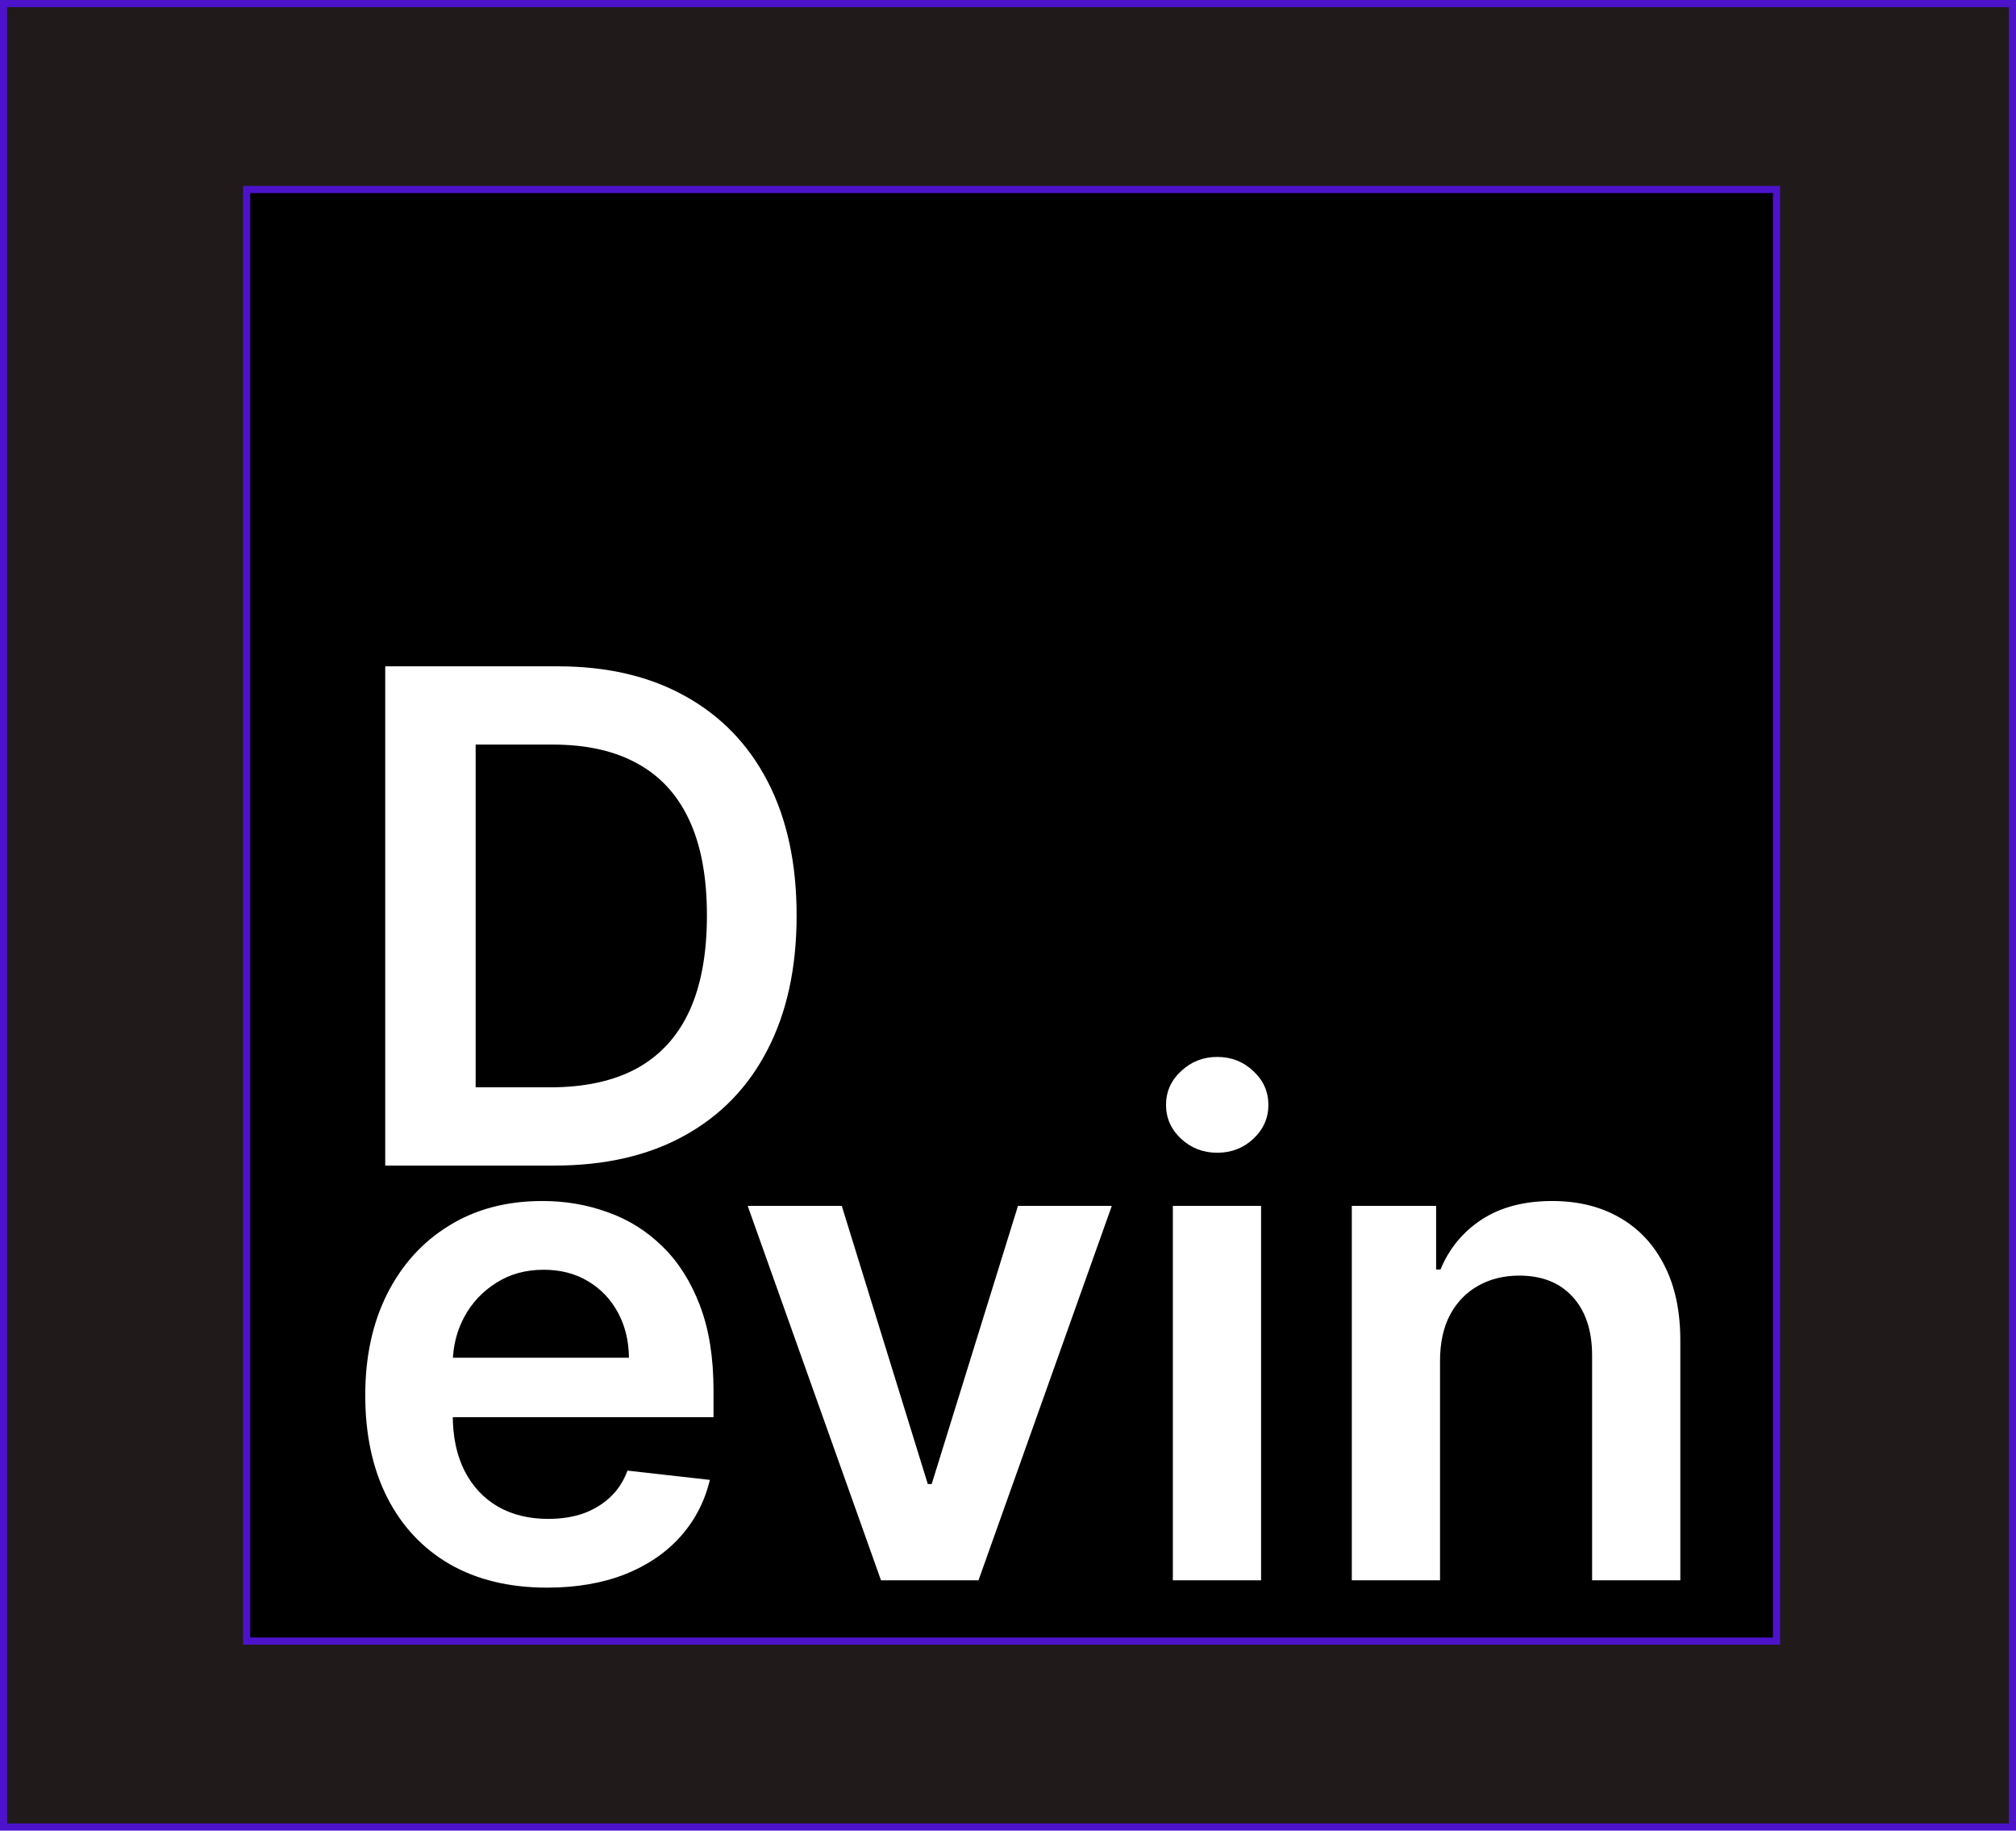
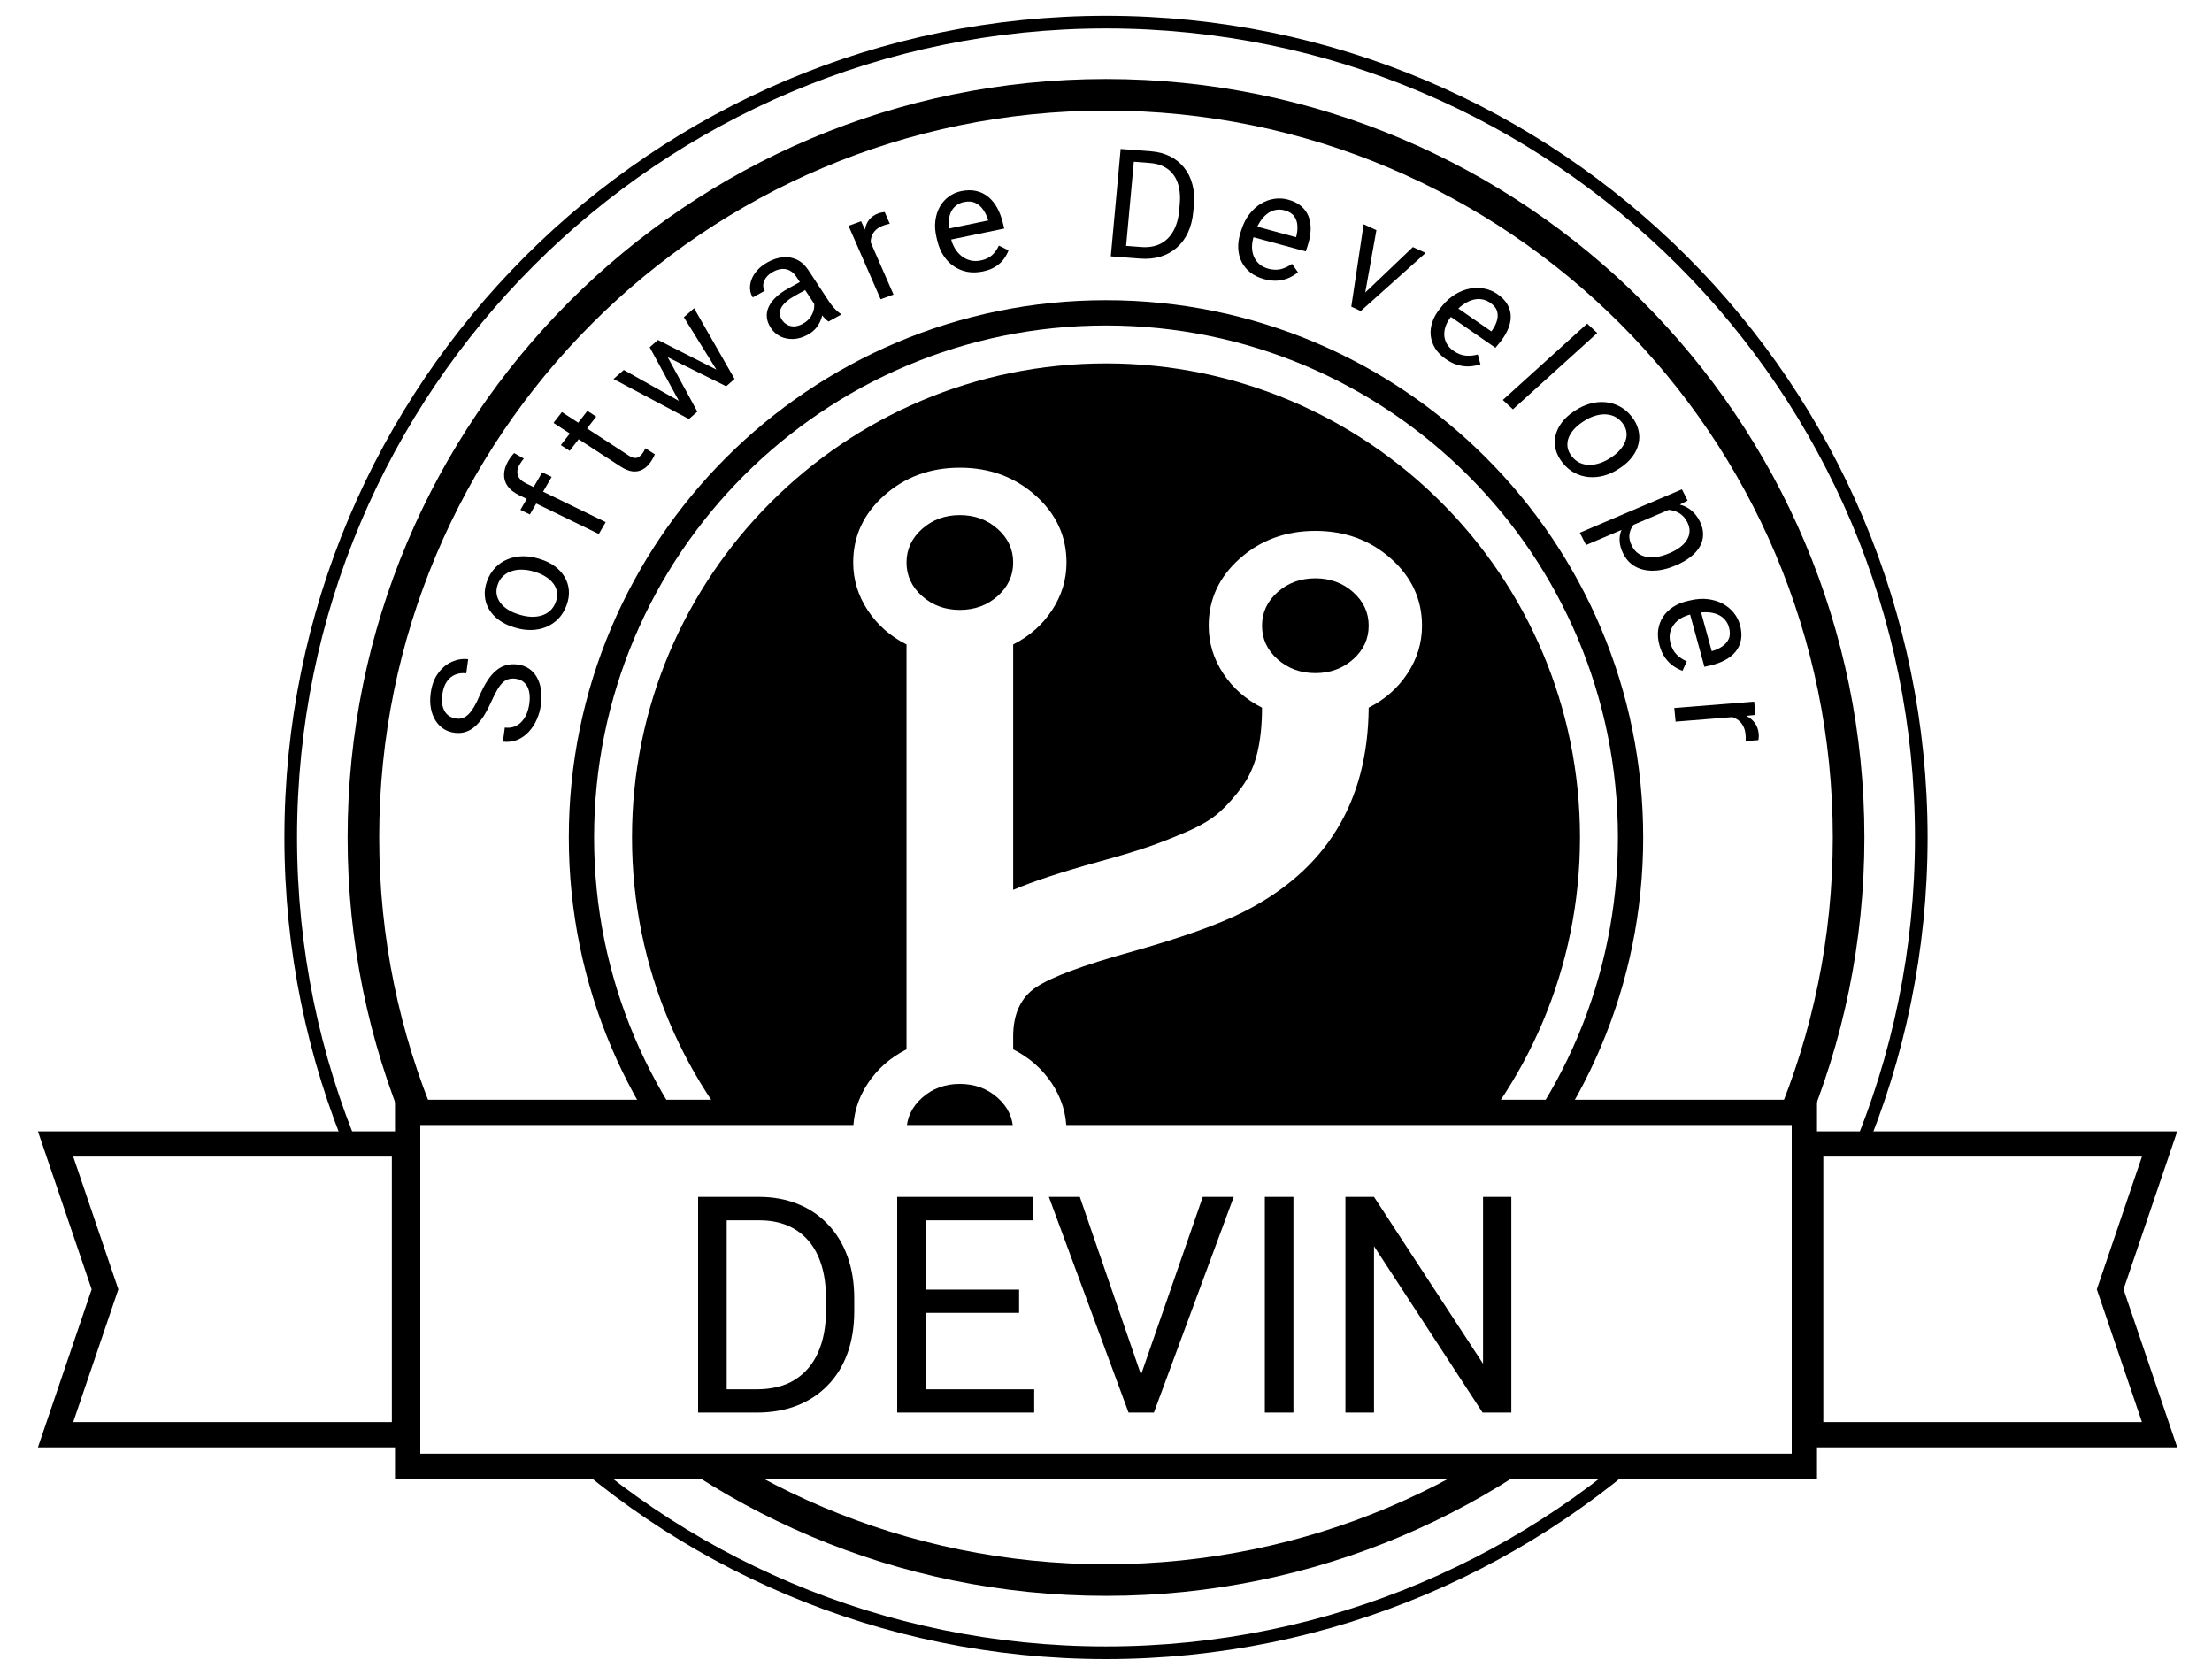
- <svg xmlns="http://www.w3.org/2000/svg" width="282" height="256" viewBox="0 0 282 256" fill="none">
-   <rect x="0.5" y="0.5" width="281" height="255" fill="#201A1A" stroke="#4D13CA" />
-   <rect x="34.5" y="26.5" width="214" height="203" fill="black" stroke="#4D13CA" />
-   <path d="M77.546 163H53.886V93.182H78.023C84.954 93.182 90.909 94.579 95.886 97.375C100.886 100.148 104.727 104.136 107.409 109.341C110.091 114.545 111.432 120.773 111.432 128.023C111.432 135.295 110.08 141.545 107.375 146.773C104.693 152 100.818 156.011 95.75 158.807C90.704 161.602 84.636 163 77.546 163ZM66.534 152.057H76.932C81.796 152.057 85.852 151.17 89.102 149.398C92.352 147.602 94.796 144.932 96.432 141.386C98.068 137.818 98.886 133.364 98.886 128.023C98.886 122.682 98.068 118.25 96.432 114.727C94.796 111.182 92.375 108.534 89.171 106.784C85.989 105.011 82.034 104.125 77.307 104.125H66.534V152.057Z" fill="white" />
-   <path d="M76.523 222.023C71.273 222.023 66.739 220.932 62.92 218.75C59.125 216.545 56.205 213.432 54.159 209.409C52.114 205.364 51.091 200.602 51.091 195.125C51.091 189.739 52.114 185.011 54.159 180.943C56.227 176.852 59.114 173.67 62.818 171.398C66.523 169.102 70.875 167.955 75.875 167.955C79.102 167.955 82.148 168.477 85.011 169.523C87.898 170.545 90.443 172.136 92.648 174.295C94.875 176.455 96.625 179.205 97.898 182.545C99.171 185.864 99.807 189.818 99.807 194.409V198.193H56.886V189.875H87.977C87.954 187.511 87.443 185.409 86.443 183.568C85.443 181.705 84.046 180.239 82.25 179.17C80.477 178.102 78.409 177.568 76.046 177.568C73.523 177.568 71.307 178.182 69.398 179.409C67.489 180.614 66 182.205 64.932 184.182C63.886 186.136 63.352 188.284 63.33 190.625V197.886C63.33 200.932 63.886 203.545 65 205.727C66.114 207.886 67.671 209.545 69.671 210.705C71.671 211.841 74.011 212.409 76.693 212.409C78.489 212.409 80.114 212.159 81.568 211.659C83.023 211.136 84.284 210.375 85.352 209.375C86.421 208.375 87.227 207.136 87.773 205.659L99.296 206.955C98.568 210 97.182 212.659 95.136 214.932C93.114 217.182 90.523 218.932 87.364 220.182C84.204 221.409 80.591 222.023 76.523 222.023ZM155.52 168.636L136.872 221H123.236L104.588 168.636H117.747L129.781 207.534H130.327L142.395 168.636H155.52ZM164.06 221V168.636H176.401V221H164.06ZM170.264 161.205C168.31 161.205 166.628 160.557 165.219 159.261C163.81 157.943 163.105 156.364 163.105 154.523C163.105 152.659 163.81 151.08 165.219 149.784C166.628 148.466 168.31 147.807 170.264 147.807C172.241 147.807 173.923 148.466 175.31 149.784C176.719 151.08 177.423 152.659 177.423 154.523C177.423 156.364 176.719 157.943 175.31 159.261C173.923 160.557 172.241 161.205 170.264 161.205ZM201.432 190.318V221H189.091V168.636H200.886V177.534H201.5C202.705 174.602 204.625 172.273 207.261 170.545C209.92 168.818 213.205 167.955 217.114 167.955C220.727 167.955 223.875 168.727 226.557 170.273C229.261 171.818 231.352 174.057 232.83 176.989C234.33 179.92 235.068 183.477 235.045 187.659V221H222.705V189.568C222.705 186.068 221.795 183.33 219.977 181.352C218.182 179.375 215.693 178.386 212.511 178.386C210.352 178.386 208.432 178.864 206.75 179.818C205.091 180.75 203.784 182.102 202.83 183.875C201.898 185.648 201.432 187.795 201.432 190.318Z" fill="white" />
+ <svg xmlns="http://www.w3.org/2000/svg" width="700" height="530" viewBox="0 0 700 530" fill="none">
+   <rect width="700" height="530" fill="white" />
+   <circle cx="350" cy="265" r="235" stroke="black" stroke-width="10" />
+   <circle cx="350" cy="265" r="166" stroke="black" stroke-width="8" />
+   <circle cx="350" cy="265" r="146" fill="black" stroke="black" stroke-width="8" />
+   <circle cx="350" cy="265" r="258" stroke="black" stroke-width="4" />
+   <path d="M668.213 409.288L683.415 454H573V362H683.415L668.213 406.712L667.775 408L668.213 409.288Z" fill="white" stroke="black" stroke-width="8" />
+   <path d="M32.787 409.288L17.585 454H128V362H17.585L32.787 406.712L33.225 408L32.787 409.288Z" fill="white" stroke="black" stroke-width="8" />
+   <rect x="129" y="352" width="442" height="112" fill="white" stroke="black" stroke-width="8" />
+   <path d="M163.112 214.771C162.32 214.681 161.605 214.726 160.966 214.905C160.313 215.067 159.698 215.422 159.12 215.97C158.544 216.502 157.959 217.269 157.367 218.271C156.777 219.258 156.141 220.522 155.46 222.064C154.738 223.68 153.983 225.128 153.196 226.406C152.393 227.683 151.531 228.757 150.609 229.627C149.688 230.498 148.681 231.13 147.587 231.525C146.493 231.92 145.287 232.043 143.967 231.894C142.647 231.744 141.465 231.336 140.42 230.667C139.376 229.999 138.51 229.114 137.823 228.015C137.122 226.898 136.634 225.609 136.358 224.147C136.083 222.685 136.062 221.087 136.296 219.353C136.638 216.813 137.418 214.716 138.634 213.062C139.837 211.39 141.285 210.178 142.979 209.426C144.656 208.673 146.38 208.397 148.15 208.597L147.549 213.057C146.276 212.912 145.113 213.056 144.062 213.487C142.995 213.917 142.108 214.65 141.401 215.686C140.678 216.72 140.203 218.081 139.975 219.769C139.76 221.364 139.823 222.707 140.165 223.799C140.506 224.891 141.054 225.739 141.807 226.344C142.563 226.932 143.469 227.286 144.525 227.406C145.239 227.487 145.911 227.413 146.541 227.186C147.157 226.941 147.757 226.53 148.339 225.951C148.924 225.357 149.492 224.588 150.045 223.644C150.6 222.685 151.166 221.531 151.742 220.181C152.544 218.323 153.373 216.734 154.229 215.416C155.085 214.098 155.992 213.038 156.952 212.234C157.898 211.414 158.928 210.847 160.042 210.533C161.143 210.201 162.354 210.11 163.673 210.26C165.055 210.416 166.267 210.836 167.31 211.52C168.353 212.204 169.2 213.11 169.852 214.237C170.504 215.364 170.949 216.68 171.187 218.185C171.412 219.672 171.404 221.306 171.164 223.087C170.953 224.651 170.528 226.167 169.888 227.636C169.251 229.088 168.414 230.385 167.377 231.525C166.343 232.65 165.139 233.512 163.765 234.111C162.379 234.693 160.839 234.888 159.147 234.697L159.748 230.237C160.913 230.369 161.945 230.258 162.844 229.904C163.727 229.548 164.493 229.014 165.141 228.301C165.79 227.573 166.314 226.728 166.712 225.767C167.096 224.788 167.361 223.757 167.508 222.673C167.719 221.109 167.68 219.761 167.391 218.628C167.103 217.494 166.593 216.604 165.86 215.955C165.13 215.29 164.214 214.896 163.112 214.771Z" fill="black" />
+   <path d="M163.016 198.607L162.501 198.449C160.753 197.912 159.224 197.164 157.913 196.206C156.588 195.244 155.544 194.123 154.783 192.845C154.007 191.561 153.557 190.158 153.434 188.635C153.296 187.107 153.531 185.514 154.138 183.856C154.751 182.184 155.616 180.776 156.732 179.634C157.839 178.472 159.124 177.594 160.589 177C162.043 176.386 163.616 176.061 165.307 176.026C166.984 175.986 168.696 176.235 170.443 176.772L170.958 176.931C172.706 177.468 174.235 178.215 175.546 179.173C176.856 180.131 177.897 181.259 178.668 182.557C179.429 183.836 179.879 185.239 180.017 186.767C180.145 188.276 179.903 189.866 179.29 191.539C178.678 193.211 177.82 194.621 176.719 195.768C175.602 196.91 174.317 197.788 172.862 198.402C171.398 198.997 169.828 199.314 168.152 199.354C166.475 199.393 164.763 199.145 163.016 198.607ZM163.992 194.378L164.508 194.536C165.717 194.908 166.911 195.12 168.089 195.172C169.251 195.219 170.345 195.09 171.371 194.785C172.402 194.465 173.312 193.954 174.102 193.25C174.877 192.541 175.471 191.622 175.885 190.492C176.294 189.377 176.42 188.33 176.263 187.352C176.097 186.354 175.705 185.45 175.088 184.64C174.471 183.83 173.683 183.123 172.725 182.518C171.757 181.894 170.668 181.396 169.458 181.024L168.943 180.866C167.748 180.498 166.567 180.298 165.399 180.266C164.222 180.214 163.117 180.348 162.086 180.668C161.046 180.968 160.13 181.47 159.341 182.174C158.556 182.864 157.957 183.773 157.543 184.903C157.135 186.018 157.014 187.074 157.18 188.072C157.351 189.055 157.75 189.962 158.377 190.791C158.994 191.601 159.79 192.31 160.763 192.92C161.721 193.525 162.798 194.011 163.992 194.378Z" fill="black" />
+   <path d="M191.674 165.228L189.497 168.978L164.296 156.705C162.652 155.904 161.433 154.947 160.639 153.832C159.838 152.696 159.464 151.448 159.515 150.087C159.553 148.718 160.003 147.291 160.866 145.804C161.117 145.372 161.396 144.953 161.703 144.548C162.018 144.129 162.353 143.738 162.709 143.374L165.773 145.126C165.538 145.376 165.301 145.676 165.061 146.027C164.829 146.365 164.611 146.709 164.407 147.061C163.944 147.858 163.713 148.629 163.712 149.375C163.706 150.099 163.933 150.764 164.392 151.37C164.852 151.975 165.545 152.503 166.472 152.955L191.674 165.228ZM171.581 149.462L174.573 150.919L167.678 162.798L164.686 161.341L171.581 149.462Z" fill="black" />
+   <path d="M185.883 130.018L188.672 131.833L180.271 142.668L177.481 140.853L185.883 130.018ZM175.158 133.824L177.815 130.398L198.974 144.163C199.694 144.631 200.319 144.88 200.848 144.909C201.378 144.937 201.831 144.823 202.207 144.567C202.584 144.31 202.92 143.99 203.217 143.607C203.437 143.323 203.641 143.01 203.828 142.667C204.011 142.303 204.145 142.029 204.231 141.843L207.212 143.754C207.093 144.085 206.9 144.499 206.634 144.994C206.391 145.486 206.03 146.041 205.551 146.658C204.9 147.498 204.125 148.154 203.225 148.628C202.326 149.102 201.301 149.28 200.15 149.163C198.996 149.026 197.712 148.497 196.297 147.576L175.158 133.824Z" fill="black" />
+   <path d="M215.783 128.594L205.595 109.886L207.744 107.999L210.321 111.236L220.675 130.264L218.579 132.105L215.783 128.594ZM197.407 117.078L216.833 127.983L220.217 130.666L218.016 132.6L194.149 119.939L197.407 117.078ZM227.562 118.342L216.408 100.39L219.648 97.544L232.456 119.917L230.272 121.835L227.562 118.342ZM208.219 107.582L227.838 117.541L231.892 120.412L229.814 122.237L209.318 112.054L205.93 109.592L208.219 107.582Z" fill="black" />
+   <path d="M259.189 98.475L252.011 87.571C251.461 86.736 250.806 86.11 250.047 85.692C249.293 85.255 248.455 85.059 247.534 85.105C246.613 85.151 245.64 85.457 244.614 86.024C243.657 86.552 242.919 87.174 242.4 87.887C241.895 88.593 241.605 89.314 241.529 90.049C241.468 90.778 241.63 91.435 242.017 92.023L238.221 94.119C237.723 93.362 237.434 92.498 237.355 91.528C237.275 90.557 237.421 89.56 237.792 88.537C238.168 87.493 238.78 86.496 239.629 85.547C240.482 84.577 241.579 83.722 242.92 82.982C244.534 82.091 246.128 81.566 247.703 81.408C249.291 81.243 250.782 81.496 252.175 82.168C253.574 82.82 254.793 83.935 255.832 85.514L262.327 95.381C262.791 96.086 263.346 96.802 263.994 97.53C264.654 98.251 265.304 98.826 265.942 99.257L266.148 99.57L262.188 101.757C261.722 101.445 261.206 100.974 260.641 100.342C260.068 99.698 259.584 99.076 259.189 98.475ZM253.776 88.892L255.492 91.414L251.655 93.533C250.575 94.13 249.666 94.747 248.93 95.385C248.185 96.01 247.633 96.644 247.273 97.288C246.913 97.931 246.746 98.584 246.772 99.246C246.789 99.896 247.012 100.546 247.442 101.199C247.88 101.865 248.436 102.385 249.112 102.759C249.787 103.133 250.547 103.31 251.391 103.289C252.24 103.247 253.129 102.969 254.06 102.456C255.222 101.814 256.093 101.012 256.673 100.051C257.253 99.091 257.579 98.127 257.652 97.162C257.739 96.188 257.593 95.371 257.213 94.708L259.98 95.556C260.245 96.157 260.385 96.907 260.399 97.807C260.413 98.707 260.267 99.66 259.959 100.666C259.657 101.651 259.153 102.615 258.448 103.556C257.749 104.476 256.797 105.268 255.593 105.933C254.089 106.764 252.584 107.212 251.079 107.278C249.588 107.336 248.219 107.069 246.971 106.477C245.729 105.864 244.721 104.97 243.948 103.796C243.2 102.66 242.775 101.534 242.674 100.415C242.563 99.284 242.756 98.19 243.254 97.132C243.743 96.061 244.504 95.036 245.537 94.056C246.57 93.076 247.846 92.166 249.365 91.328L253.776 88.892Z" fill="black" />
+   <path d="M274.196 73.625L282.754 93.212L278.683 94.705L268.529 71.467L272.49 70.015L274.196 73.625ZM279.982 67.119L281.574 70.821C281.205 70.873 280.864 70.948 280.549 71.047C280.243 71.126 279.9 71.235 279.518 71.375C278.579 71.719 277.813 72.166 277.219 72.716C276.626 73.266 276.192 73.89 275.918 74.588C275.645 75.287 275.518 76.048 275.537 76.871C275.565 77.675 275.719 78.515 276.001 79.392L275.138 80.456C274.525 79.053 274.089 77.684 273.829 76.351C273.585 75.012 273.557 73.76 273.745 72.594C273.928 71.415 274.365 70.39 275.058 69.522C275.759 68.634 276.755 67.953 278.046 67.48C278.339 67.372 278.693 67.284 279.105 67.216C279.512 67.133 279.804 67.101 279.982 67.119Z" fill="black" />
+   <path d="M310.993 85.905C309.264 86.262 307.625 86.298 306.075 86.013C304.537 85.708 303.132 85.13 301.86 84.276C300.604 83.42 299.529 82.319 298.635 80.973C297.741 79.627 297.081 78.089 296.655 76.359L296.419 75.404C295.926 73.401 295.786 71.557 295.998 69.871C296.206 68.169 296.688 66.667 297.445 65.363C298.201 64.058 299.16 62.991 300.323 62.161C301.485 61.331 302.763 60.773 304.155 60.485C305.93 60.118 307.535 60.105 308.97 60.447C310.42 60.785 311.692 61.415 312.788 62.337C313.879 63.243 314.805 64.391 315.565 65.781C316.322 67.155 316.913 68.707 317.339 70.436L317.804 72.325L299.258 76.156L298.412 72.72L312.712 69.766L312.633 69.448C312.303 68.368 311.812 67.353 311.16 66.404C310.523 65.451 309.702 64.728 308.696 64.234C307.69 63.74 306.46 63.644 305.007 63.944C304.043 64.143 303.206 64.531 302.496 65.109C301.782 65.671 301.231 66.406 300.844 67.315C300.457 68.224 300.242 69.281 300.201 70.485C300.16 71.689 300.323 73.035 300.689 74.522L300.924 75.478C301.212 76.646 301.643 77.713 302.219 78.678C302.806 79.625 303.508 80.42 304.326 81.064C305.159 81.706 306.081 82.153 307.092 82.406C308.119 82.657 309.214 82.662 310.376 82.421C311.876 82.112 313.071 81.546 313.962 80.724C314.854 79.902 315.564 78.902 316.094 77.725L319.164 79.219C318.826 80.134 318.334 81.041 317.687 81.94C317.04 82.838 316.168 83.64 315.071 84.345C313.99 85.047 312.63 85.567 310.993 85.905Z" fill="black" />
+   <path d="M360.724 81.829L353.62 81.282L354.003 77.621L361.06 78.165C363.49 78.352 365.562 78.003 367.275 77.116C368.99 76.214 370.336 74.876 371.315 73.103C372.311 71.315 372.922 69.184 373.15 66.71L373.34 64.633C373.519 62.688 373.444 60.943 373.115 59.397C372.788 57.837 372.22 56.5 371.413 55.388C370.606 54.26 369.574 53.374 368.315 52.728C367.072 52.084 365.609 51.697 363.927 51.568L356.262 50.977L356.601 47.289L364.265 47.88C366.493 48.051 368.492 48.582 370.262 49.47C372.033 50.343 373.516 51.531 374.712 53.033C375.924 54.521 376.798 56.281 377.333 58.312C377.87 60.328 378.025 62.565 377.799 65.023L377.613 67.054C377.387 69.512 376.825 71.702 375.927 73.623C375.03 75.528 373.841 77.121 372.358 78.401C370.891 79.683 369.173 80.624 367.204 81.224C365.252 81.81 363.092 82.012 360.724 81.829ZM359.148 47.486L356.027 81.467L351.517 81.12L354.638 47.138L359.148 47.486Z" fill="black" />
+   <path d="M400.037 88.33C398.333 87.868 396.879 87.167 395.674 86.225C394.489 85.273 393.567 84.142 392.908 82.832C392.264 81.525 391.909 80.087 391.842 78.516C391.776 76.946 392.016 75.313 392.564 73.618L392.867 72.681C393.501 70.719 394.359 69.052 395.442 67.68C396.53 66.293 397.752 65.201 399.109 64.405C400.465 63.608 401.873 63.108 403.333 62.906C404.792 62.703 406.208 62.788 407.58 63.16C409.33 63.634 410.742 64.341 411.816 65.279C412.906 66.221 413.685 67.338 414.154 68.629C414.627 69.905 414.826 71.318 414.752 72.866C414.683 74.4 414.375 76.014 413.827 77.709L413.229 79.56L394.951 74.605L396.04 71.237L410.132 75.058L410.233 74.746C410.519 73.659 410.629 72.557 410.564 71.44C410.513 70.326 410.179 69.33 409.561 68.451C408.943 67.572 407.918 66.938 406.485 66.55C405.535 66.292 404.595 66.256 403.666 66.441C402.742 66.611 401.869 67.004 401.046 67.622C400.223 68.24 399.473 69.064 398.796 70.093C398.119 71.122 397.545 72.365 397.074 73.822L396.771 74.759C396.402 75.904 396.212 77.025 396.202 78.121C396.211 79.208 396.403 80.214 396.776 81.139C397.165 82.07 397.734 82.871 398.484 83.543C399.25 84.219 400.206 84.713 401.352 85.024C402.83 85.425 404.178 85.466 405.395 85.15C406.613 84.833 407.767 84.281 408.858 83.493L410.75 86.165C409.968 86.81 409.054 87.379 408.009 87.872C406.964 88.365 405.774 88.673 404.439 88.796C403.118 88.923 401.651 88.768 400.037 88.33Z" fill="black" />
+   <path d="M430.472 94.052L447.122 78.184L451.142 80.044L430.624 98.424L427.986 97.204L430.472 94.052ZM435.571 72.841L431.649 94.725L430.262 98.257L427.625 97.037L431.53 70.972L435.571 72.841Z" fill="black" />
+   <path d="M457.534 113.634C456.083 112.628 454.956 111.487 454.152 110.211C453.371 108.931 452.905 107.576 452.753 106.146C452.615 104.724 452.798 103.279 453.304 101.811C453.809 100.343 454.629 98.922 455.763 97.548L456.39 96.789C457.703 95.199 459.122 93.957 460.648 93.062C462.183 92.156 463.74 91.568 465.316 91.296C466.893 91.025 468.412 91.044 469.871 91.355C471.331 91.665 472.646 92.225 473.814 93.035C475.304 94.067 476.39 95.198 477.071 96.427C477.765 97.665 478.1 98.958 478.078 100.306C478.065 101.642 477.743 103.01 477.112 104.41C476.491 105.798 475.614 107.179 474.48 108.553L473.241 110.053L457.674 99.269L459.927 96.54L471.93 104.855L472.139 104.602C472.804 103.699 473.307 102.722 473.65 101.671C474.005 100.629 474.049 99.599 473.78 98.579C473.511 97.56 472.767 96.627 471.546 95.782C470.737 95.222 469.858 94.868 468.909 94.722C467.969 94.564 466.997 94.629 465.991 94.917C464.986 95.206 463.975 95.708 462.96 96.425C461.944 97.142 460.948 98.091 459.973 99.272L459.347 100.031C458.581 100.959 457.994 101.925 457.588 102.932C457.204 103.935 457.021 104.926 457.041 105.905C457.073 106.893 457.323 107.825 457.793 108.699C458.275 109.582 459.004 110.362 459.98 111.038C461.239 111.91 462.504 112.407 463.776 112.531C465.047 112.654 466.343 112.538 467.665 112.185L468.495 115.288C467.518 115.615 466.444 115.828 465.273 115.926C464.102 116.024 462.86 115.902 461.546 115.56C460.246 115.228 458.909 114.586 457.534 113.634Z" fill="black" />
+   <path d="M505.462 105.374L478.771 129.532L475.574 126.568L502.265 102.41L505.462 105.374Z" fill="black" />
+   <path d="M497.985 130.238L498.433 129.939C499.954 128.924 501.529 128.191 503.16 127.74C504.803 127.28 506.417 127.12 508.001 127.261C509.598 127.394 511.106 127.838 512.524 128.596C513.955 129.344 515.22 130.41 516.319 131.791C517.427 133.186 518.151 134.621 518.49 136.098C518.852 137.579 518.857 139.036 518.505 140.469C518.175 141.906 517.519 143.27 516.537 144.561C515.568 145.844 514.323 146.993 512.802 148.008L512.354 148.307C510.833 149.322 509.258 150.055 507.627 150.506C505.997 150.957 504.378 151.111 502.771 150.966C501.187 150.826 499.679 150.381 498.248 149.632C496.84 148.887 495.582 147.817 494.473 146.423C493.364 145.029 492.634 143.598 492.282 142.129C491.943 140.652 491.938 139.195 492.268 137.759C492.62 136.326 493.281 134.968 494.25 133.685C495.219 132.402 496.464 131.253 497.985 130.238ZM501.132 133.333L500.683 133.632C499.631 134.334 498.729 135.114 497.978 135.971C497.24 136.819 496.698 137.714 496.353 138.655C496.017 139.609 495.923 140.58 496.071 141.566C496.233 142.544 496.688 143.504 497.436 144.446C498.176 145.375 499.024 146.054 499.981 146.483C500.961 146.914 501.993 147.124 503.078 147.112C504.162 147.1 505.258 146.902 506.366 146.518C507.496 146.139 508.588 145.597 509.64 144.895L510.089 144.596C511.129 143.902 512.013 143.125 512.741 142.265C513.492 141.408 514.035 140.503 514.371 139.549C514.729 138.598 514.834 137.63 514.686 136.643C514.548 135.668 514.104 134.71 513.355 133.769C512.616 132.839 511.757 132.159 510.777 131.727C509.806 131.307 508.768 131.102 507.66 131.111C506.576 131.123 505.473 131.325 504.353 131.717C503.245 132.1 502.172 132.639 501.132 133.333Z" fill="black" />
+   <path d="M529.735 160.635L501.912 172.468L499.941 168.58L532.25 154.839L534.052 158.392L529.735 160.635ZM530.472 178.847L530.019 179.039C528.323 179.761 526.649 180.235 524.999 180.463C523.364 180.684 521.823 180.645 520.378 180.345C518.939 180.059 517.65 179.497 516.509 178.661C515.368 177.825 514.441 176.703 513.728 175.295C513 173.86 512.602 172.487 512.532 171.179C512.463 169.87 512.702 168.633 513.248 167.469C513.794 166.305 514.604 165.215 515.68 164.199C516.762 163.196 518.08 162.263 519.635 161.398L522.05 160.371C523.861 159.804 525.565 159.46 527.164 159.339C528.763 159.218 530.235 159.329 531.58 159.672C532.947 160.023 534.157 160.635 535.211 161.508C536.28 162.375 537.175 163.519 537.895 164.94C538.616 166.362 538.968 167.745 538.951 169.091C538.948 170.431 538.613 171.7 537.944 172.899C537.276 174.098 536.304 175.197 535.028 176.197C533.774 177.205 532.255 178.088 530.472 178.847ZM528.048 175.151L528.501 174.958C529.666 174.463 530.699 173.88 531.599 173.209C532.515 172.531 533.233 171.777 533.755 170.945C534.299 170.121 534.599 169.231 534.656 168.275C534.728 167.312 534.495 166.302 533.958 165.242C533.464 164.267 532.86 163.49 532.148 162.912C531.442 162.348 530.668 161.941 529.824 161.69C528.995 161.433 528.125 161.303 527.215 161.3C526.326 161.306 525.447 161.4 524.579 161.583L518.993 163.959C518.127 164.665 517.376 165.459 516.739 166.34C516.116 167.215 515.744 168.186 515.621 169.255C515.513 170.317 515.78 171.483 516.423 172.751C516.953 173.796 517.632 174.6 518.459 175.163C519.308 175.734 520.251 176.095 521.289 176.247C522.334 176.412 523.427 176.396 524.568 176.199C525.724 175.996 526.884 175.646 528.048 175.151Z" fill="black" />
+   <path d="M525.142 204.167C524.675 202.464 524.541 200.853 524.74 199.334C524.958 197.826 525.464 196.452 526.258 195.213C527.055 193.988 528.113 192.944 529.43 192.081C530.748 191.217 532.274 190.586 534.01 190.187L534.97 189.966C536.98 189.504 538.85 189.387 540.579 189.614C542.324 189.838 543.883 190.329 545.256 191.086C546.629 191.844 547.772 192.799 548.687 193.95C549.601 195.101 550.246 196.363 550.622 197.734C551.101 199.482 551.209 201.059 550.947 202.465C550.688 203.886 550.123 205.129 549.249 206.195C548.391 207.257 547.277 208.154 545.907 208.886C544.553 209.613 543.007 210.177 541.271 210.576L539.375 211.012L534.372 192.747L537.821 191.954L541.679 206.037L541.999 205.963C543.079 205.651 544.083 205.18 545.011 204.55C545.943 203.935 546.631 203.137 547.074 202.154C547.517 201.171 547.542 199.964 547.15 198.532C546.89 197.583 546.445 196.756 545.815 196.052C545.2 195.344 544.418 194.795 543.47 194.404C542.521 194.014 541.432 193.791 540.203 193.737C538.974 193.683 537.614 193.828 536.122 194.171L535.162 194.391C533.99 194.661 532.929 195.073 531.98 195.627C531.051 196.193 530.282 196.875 529.675 197.671C529.072 198.482 528.671 199.383 528.473 200.374C528.279 201.38 528.339 202.455 528.653 203.601C529.057 205.077 529.705 206.258 530.594 207.143C531.484 208.028 532.545 208.737 533.775 209.271L532.436 212.27C531.485 211.928 530.532 211.434 529.578 210.789C528.624 210.143 527.756 209.277 526.973 208.192C526.194 207.121 525.583 205.78 525.142 204.167Z" fill="black" />
+   <path d="M551.559 226.66L530.251 228.362L529.841 224.045L555.119 222.026L555.519 226.226L551.559 226.66ZM556.421 234.218L552.401 234.515C552.444 234.151 552.459 233.805 552.443 233.478C552.445 233.164 552.426 232.805 552.388 232.401C552.293 231.405 552.053 230.539 551.669 229.801C551.285 229.064 550.788 228.453 550.177 227.969C549.566 227.485 548.856 227.119 548.047 226.87C547.256 226.635 546.397 226.508 545.469 226.488L544.652 225.331C546.179 225.209 547.626 225.242 548.993 225.431C550.362 225.635 551.591 226.015 552.68 226.57C553.784 227.125 554.671 227.869 555.341 228.803C556.027 229.751 556.436 230.91 556.566 232.278C556.596 232.59 556.591 232.95 556.552 233.361C556.528 233.77 556.484 234.056 556.421 234.218Z" fill="black" />
+   <g clip-path="url(#clip0_101_82)">
+     <path d="M320.625 358C320.625 353.833 318.984 350.292 315.703 347.375C312.422 344.458 308.437 343 303.75 343C299.063 343 295.078 344.458 291.797 347.375C288.516 350.292 286.875 353.833 286.875 358C286.875 362.167 288.516 365.708 291.797 368.625C295.078 371.542 299.063 373 303.75 373C308.437 373 312.422 371.542 315.703 368.625C318.984 365.708 320.625 362.167 320.625 358ZM320.625 178C320.625 173.833 318.984 170.292 315.703 167.375C312.422 164.458 308.437 163 303.75 163C299.063 163 295.078 164.458 291.797 167.375C288.516 170.292 286.875 173.833 286.875 178C286.875 182.167 288.516 185.708 291.797 188.625C295.078 191.542 299.063 193 303.75 193C308.437 193 312.422 191.542 315.703 188.625C318.984 185.708 320.625 182.167 320.625 178ZM433.125 198C433.125 193.833 431.484 190.292 428.203 187.375C424.922 184.458 420.937 183 416.25 183C411.563 183 407.578 184.458 404.297 187.375C401.016 190.292 399.375 193.833 399.375 198C399.375 202.167 401.016 205.708 404.297 208.625C407.578 211.542 411.563 213 416.25 213C420.937 213 424.922 211.542 428.203 208.625C431.484 205.708 433.125 202.167 433.125 198ZM450 198C450 203.417 448.477 208.443 445.43 213.078C442.383 217.714 438.281 221.333 433.125 223.938C432.891 253.833 419.648 275.396 393.398 288.625C385.547 292.583 373.652 296.802 357.715 301.281C342.715 305.448 332.783 309.146 327.92 312.375C323.057 315.604 320.625 320.812 320.625 328V332.062C325.781 334.667 329.883 338.286 332.93 342.922C335.977 347.557 337.5 352.583 337.5 358C337.5 366.333 334.219 373.417 327.656 379.25C321.094 385.083 313.125 388 303.75 388C294.375 388 286.406 385.083 279.844 379.25C273.281 373.417 270 366.333 270 358C270 352.583 271.523 347.557 274.57 342.922C277.617 338.286 281.719 334.667 286.875 332.062V203.938C281.719 201.333 277.617 197.714 274.57 193.078C271.523 188.443 270 183.417 270 178C270 169.667 273.281 162.583 279.844 156.75C286.406 150.917 294.375 148 303.75 148C313.125 148 321.094 150.917 327.656 156.75C334.219 162.583 337.5 169.667 337.5 178C337.5 183.417 335.977 188.443 332.93 193.078C329.883 197.714 325.781 201.333 320.625 203.938V281.594C326.953 278.885 335.977 275.917 347.695 272.688C354.141 270.917 359.268 269.38 363.076 268.078C366.885 266.776 371.016 265.161 375.469 263.234C379.922 261.307 383.379 259.25 385.84 257.062C388.301 254.875 390.674 252.219 392.959 249.094C395.244 245.969 396.885 242.349 397.881 238.234C398.877 234.12 399.375 229.354 399.375 223.938C394.219 221.333 390.117 217.714 387.07 213.078C384.023 208.443 382.5 203.417 382.5 198C382.5 189.667 385.781 182.583 392.344 176.75C398.906 170.917 406.875 168 416.25 168C425.625 168 433.594 170.917 440.156 176.75C446.719 182.583 450 189.667 450 198Z" fill="white" />
+   </g>
+   <path d="M239.391 447H225.141L225.234 439.641H239.391C244.266 439.641 248.328 438.625 251.578 436.594C254.828 434.531 257.266 431.656 258.891 427.969C260.547 424.25 261.375 419.906 261.375 414.938V410.766C261.375 406.859 260.906 403.391 259.969 400.359C259.031 397.297 257.656 394.719 255.844 392.625C254.031 390.5 251.812 388.891 249.188 387.797C246.594 386.703 243.609 386.156 240.234 386.156H224.859V378.75H240.234C244.703 378.75 248.781 379.5 252.469 381C256.156 382.469 259.328 384.609 261.984 387.422C264.672 390.203 266.734 393.578 268.172 397.547C269.609 401.484 270.328 405.922 270.328 410.859V414.938C270.328 419.875 269.609 424.328 268.172 428.297C266.734 432.234 264.656 435.594 261.938 438.375C259.25 441.156 256 443.297 252.188 444.797C248.406 446.266 244.141 447 239.391 447ZM229.969 378.75V447H220.922V378.75H229.969ZM327.281 439.641V447H291.141V439.641H327.281ZM292.969 378.75V447H283.922V378.75H292.969ZM322.5 408.094V415.453H291.141V408.094H322.5ZM326.812 378.75V386.156H291.141V378.75H326.812ZM360.516 436.641L380.625 378.75H390.422L365.156 447H358.172L360.516 436.641ZM341.719 378.75L361.641 436.641L364.125 447H357.141L331.922 378.75H341.719ZM409.312 378.75V447H400.266V378.75H409.312ZM478.266 378.75V447H469.172L434.812 394.359V447H425.766V378.75H434.812L469.312 431.531V378.75H478.266Z" fill="black" />
+   <defs>
+     <clipPath id="clip0_101_82">
+       <rect width="180" height="240" fill="white" transform="translate(270 148)" />
+     </clipPath>
+   </defs>
</svg>
